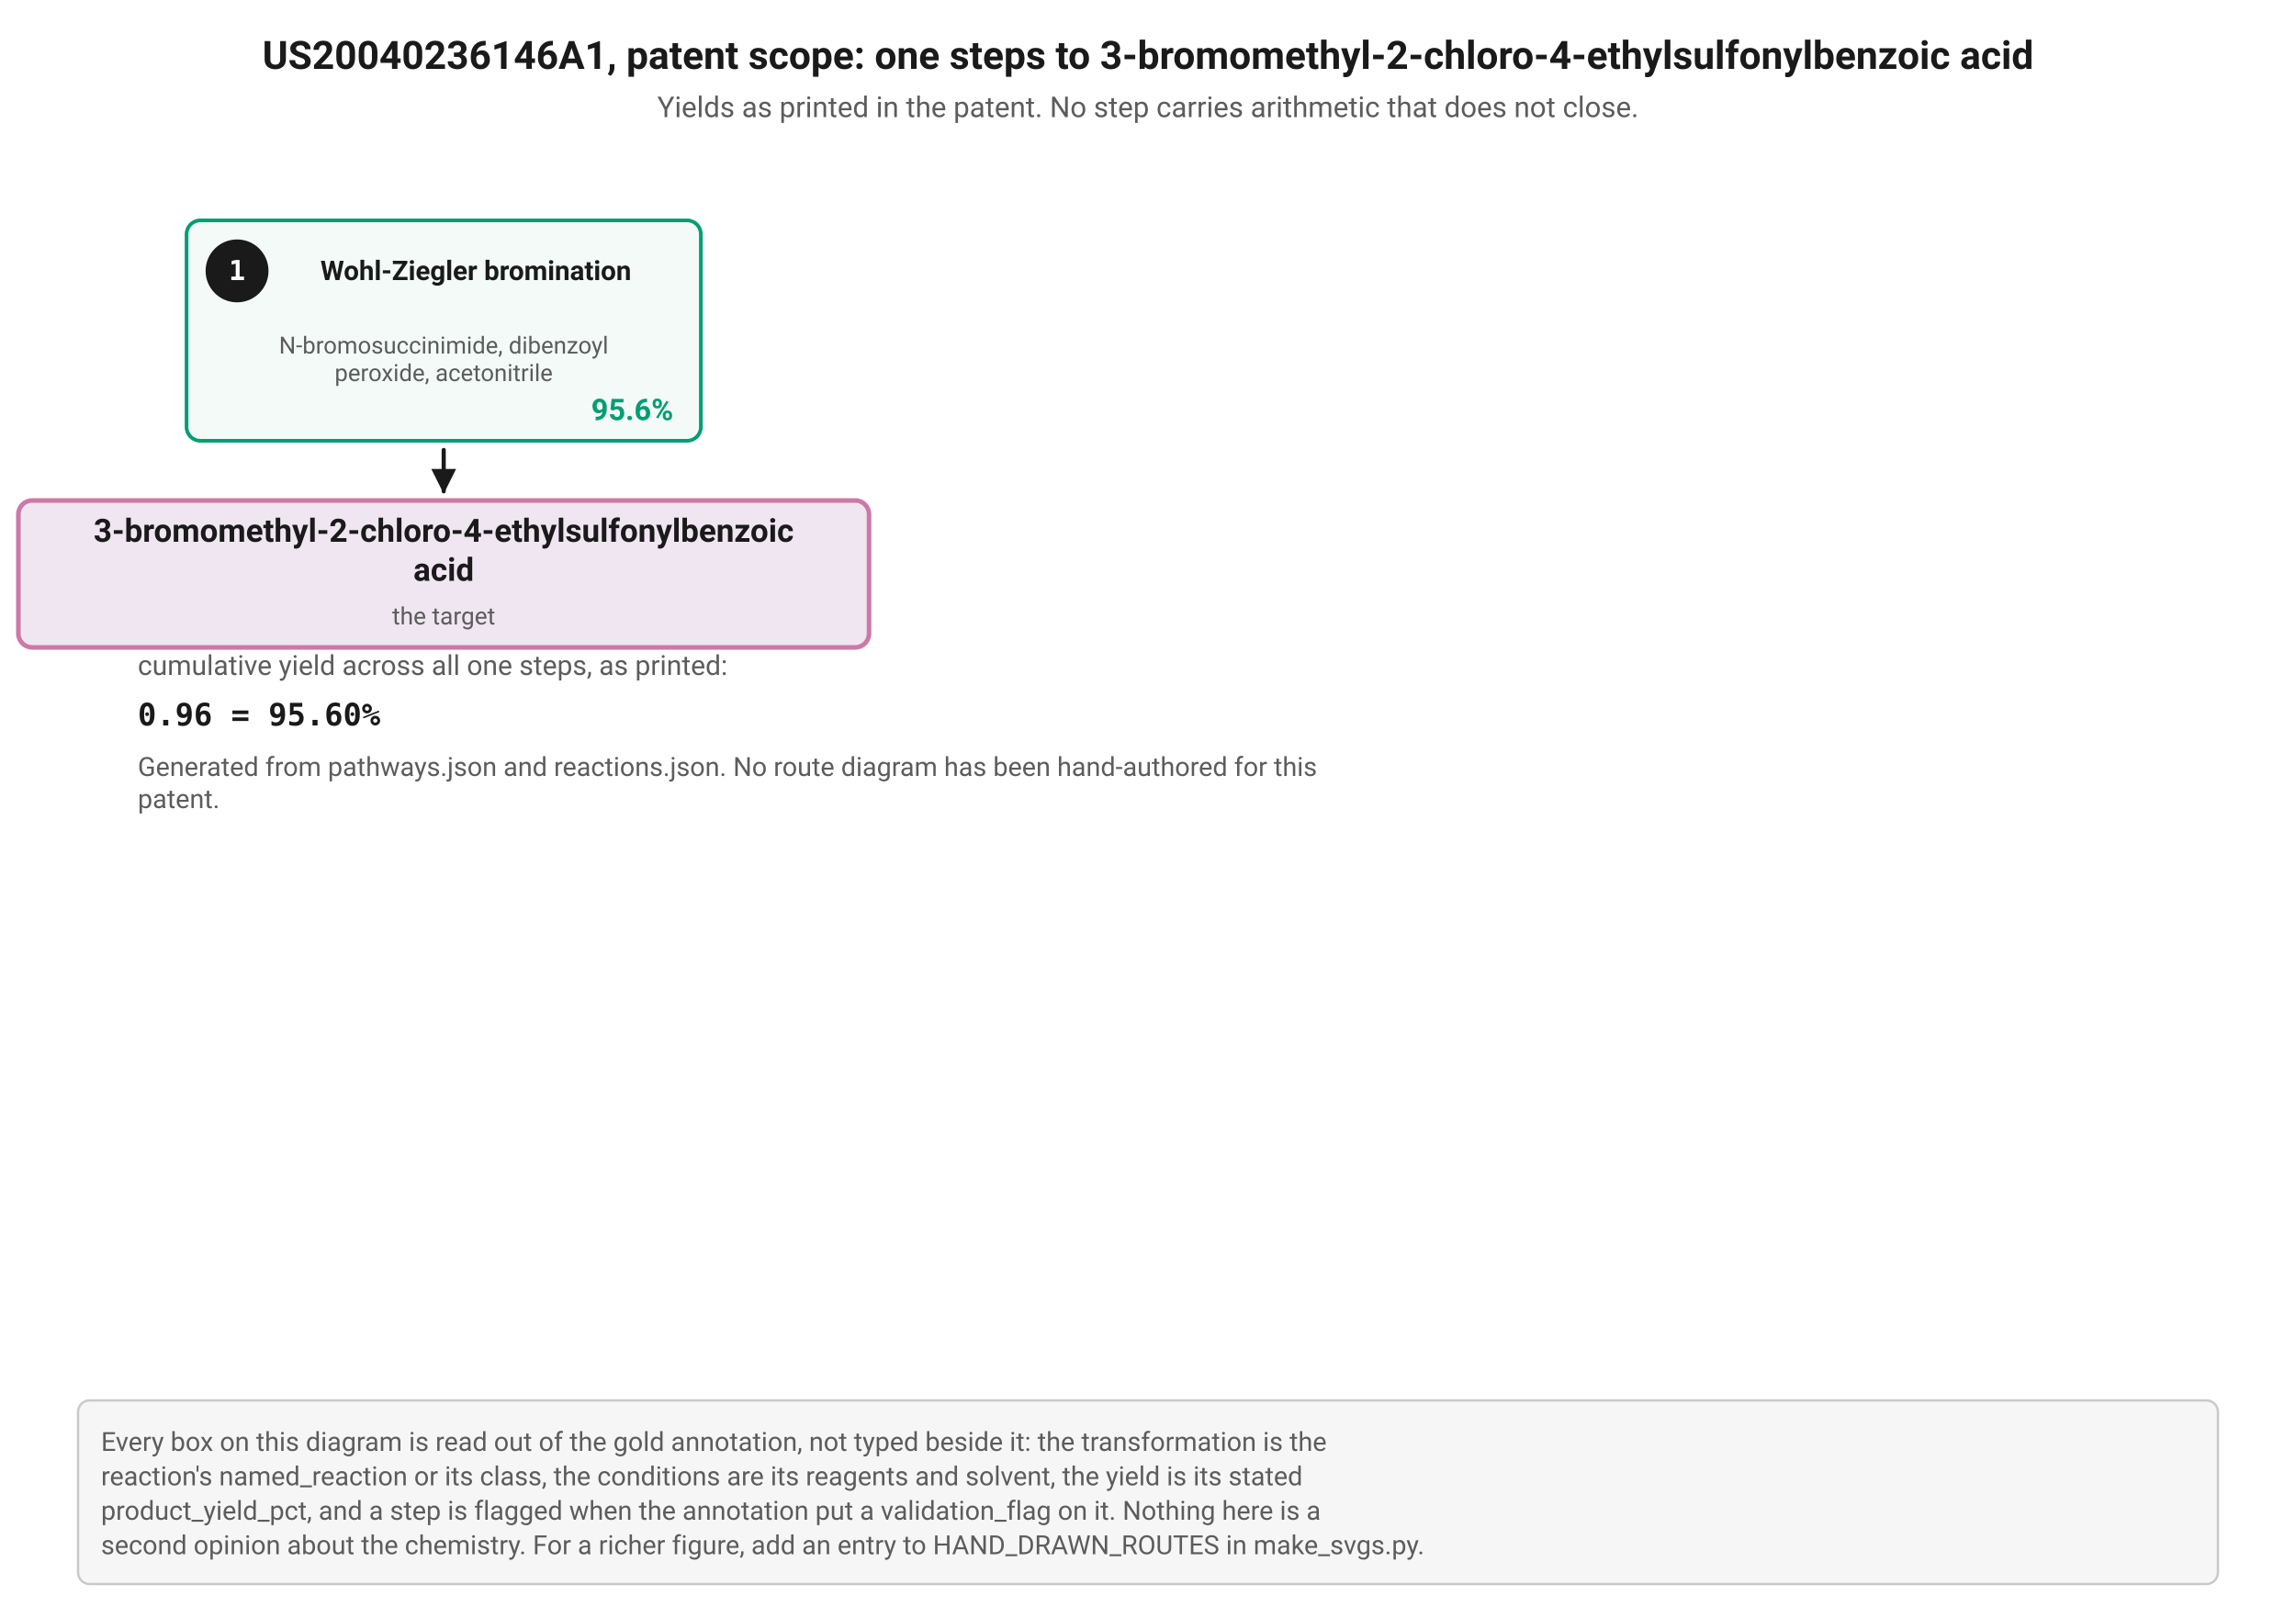
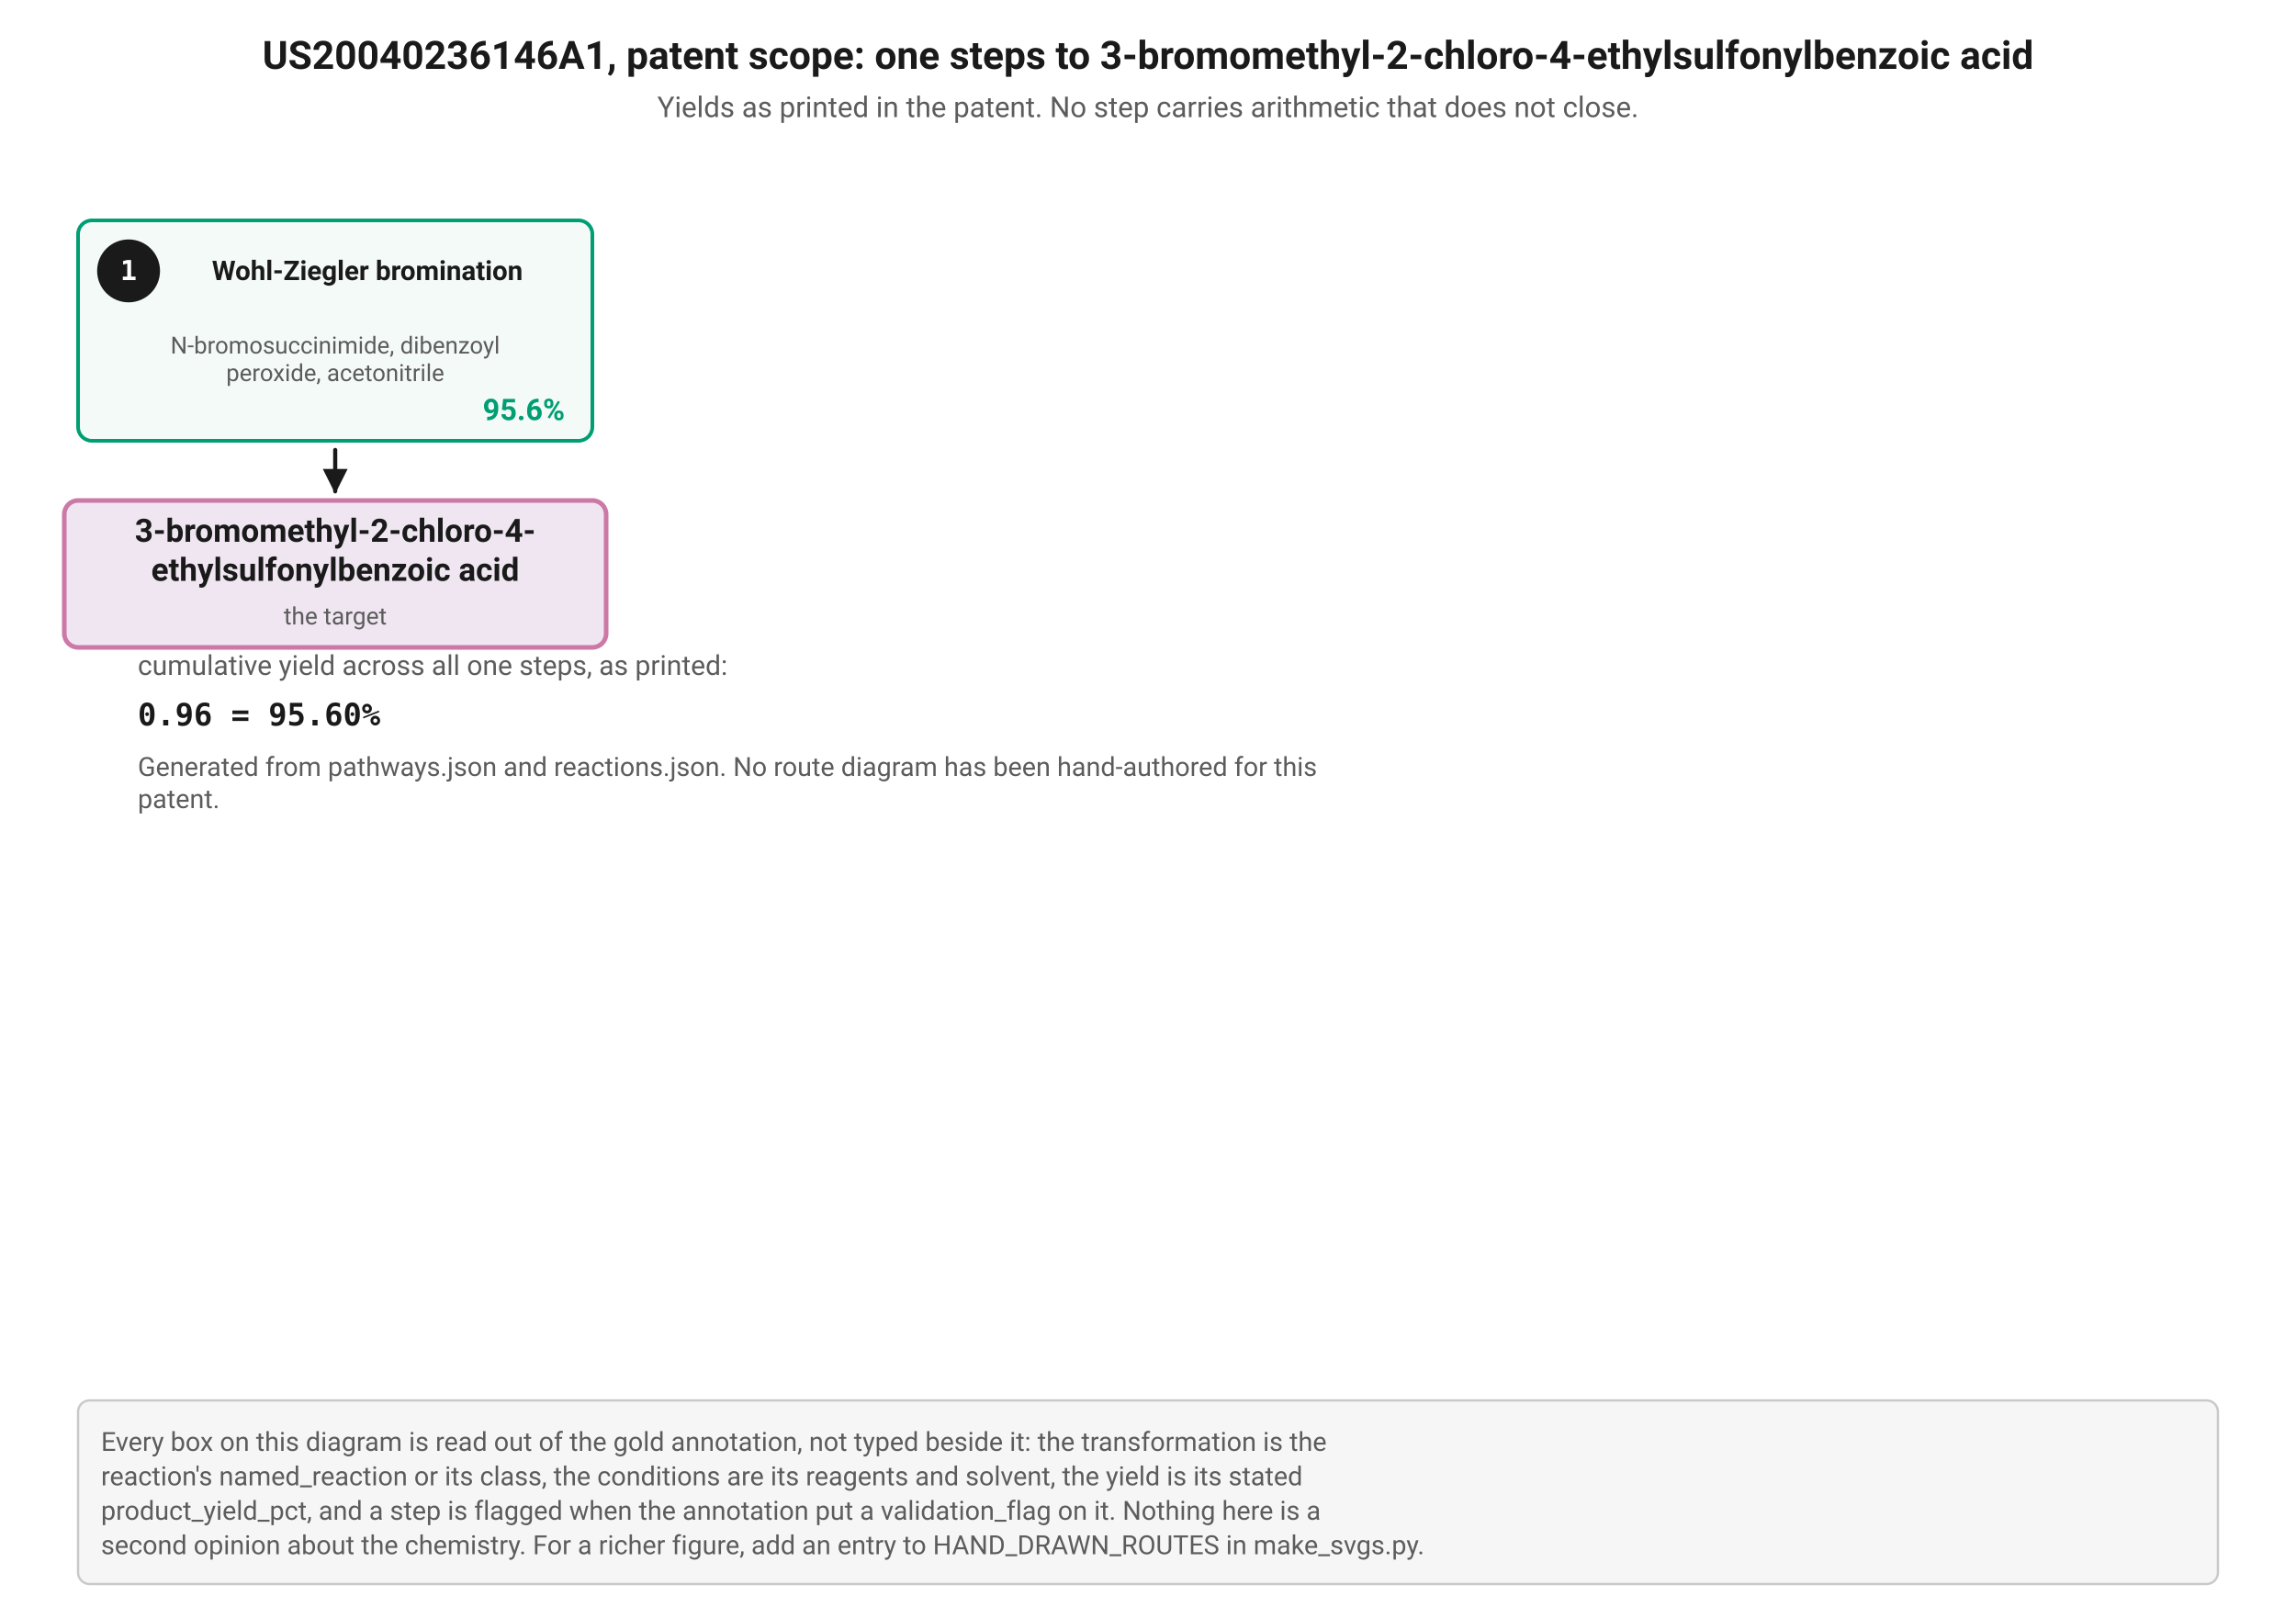
<svg xmlns="http://www.w3.org/2000/svg" viewBox="0 0 1000 700" width="100%" role="img" aria-labelledby="m2t m2d">
  <defs>
    <marker id="m2arrow" viewBox="0 0 10 10" refX="9" refY="5" markerWidth="6" markerHeight="6" orient="auto-start-reverse">
      <path d="M 0 0 L 10 5 L 0 10 z" fill="#1a1a1a" />
    </marker>
    <pattern id="m2hatch" width="7" height="7" patternUnits="userSpaceOnUse" patternTransform="rotate(45)">
      <line x1="0" y1="0" x2="0" y2="7" stroke="#5c5c5c" stroke-width="2.2" />
    </pattern>
  </defs>
  <rect width="1000" height="700" fill="#ffffff" />
  <text x="500" y="30" font-family="ui-sans-serif, -apple-system, Segoe UI, Roboto, sans-serif" font-size="17" font-weight="600" fill="#1a1a1a" text-anchor="middle">US20040236146A1, patent scope: one steps to 3-bromomethyl-2-chloro-4-ethylsulfonylbenzoic acid</text>
  <text x="500" y="51" font-family="ui-sans-serif, -apple-system, Segoe UI, Roboto, sans-serif" font-size="12.5" font-weight="normal" fill="#5c5c5c" text-anchor="middle">Yields as printed in the patent. No step carries arithmetic that does not close.</text>
-   <rect x="81.25" y="96" width="224" height="96" rx="6" fill="#f4faf7" fill-opacity="1" stroke="#009E73" stroke-width="1.6" />
-   <circle cx="103.25" cy="118" r="13" fill="#1a1a1a" stroke="#1a1a1a" stroke-width="1.4" />
-   <text x="103.25" y="122" font-family="ui-monospace, SFMono-Regular, Menlo, monospace" font-size="12" font-weight="700" fill="#ffffff" text-anchor="middle">1</text>
-   <text x="207.25" y="122" font-family="ui-sans-serif, -apple-system, Segoe UI, Roboto, sans-serif" font-size="11.8" font-weight="600" fill="#1a1a1a" text-anchor="middle">Wohl-Ziegler bromination</text>
-   <text x="193.25" y="154" font-family="ui-sans-serif, -apple-system, Segoe UI, Roboto, sans-serif" font-size="10.3" font-weight="normal" fill="#5c5c5c" text-anchor="middle">N-bromosuccinimide, dibenzoyl</text>
-   <text x="193.25" y="166" font-family="ui-sans-serif, -apple-system, Segoe UI, Roboto, sans-serif" font-size="10.3" font-weight="normal" fill="#5c5c5c" text-anchor="middle">peroxide, acetonitrile</text>
-   <text x="293.25" y="183" font-family="ui-sans-serif, -apple-system, Segoe UI, Roboto, sans-serif" font-size="13" font-weight="700" fill="#009E73" text-anchor="end">95.6%</text>
-   <rect x="8" y="218" width="370.5" height="64" rx="6" fill="#efe6f1" fill-opacity="1" stroke="#CC79A7" stroke-width="2" />
-   <text x="193.25" y="236" font-family="ui-sans-serif, -apple-system, Segoe UI, Roboto, sans-serif" font-size="14" font-weight="700" fill="#1a1a1a" text-anchor="middle">3-bromomethyl-2-chloro-4-ethylsulfonylbenzoic</text>
-   <text x="193.25" y="253" font-family="ui-sans-serif, -apple-system, Segoe UI, Roboto, sans-serif" font-size="14" font-weight="700" fill="#1a1a1a" text-anchor="middle">acid</text>
-   <text x="193.25" y="272" font-family="ui-sans-serif, -apple-system, Segoe UI, Roboto, sans-serif" font-size="10.5" font-weight="normal" fill="#5c5c5c" text-anchor="middle">the target</text>
-   <line x1="193.25" y1="196" x2="193.25" y2="214" stroke="#1a1a1a" stroke-width="1.8" stroke-linecap="round" marker-end="url(#m2arrow)" />
+   <rect x="34" y="96" width="224" height="96" rx="6" fill="#f4faf7" fill-opacity="1" stroke="#009E73" stroke-width="1.6" />
+   <circle cx="56" cy="118" r="13" fill="#1a1a1a" stroke="#1a1a1a" stroke-width="1.4" />
+   <text x="56" y="122" font-family="ui-monospace, SFMono-Regular, Menlo, monospace" font-size="12" font-weight="700" fill="#ffffff" text-anchor="middle">1</text>
+   <text x="160.0" y="122" font-family="ui-sans-serif, -apple-system, Segoe UI, Roboto, sans-serif" font-size="11.8" font-weight="600" fill="#1a1a1a" text-anchor="middle">Wohl-Ziegler bromination</text>
+   <text x="146.0" y="154" font-family="ui-sans-serif, -apple-system, Segoe UI, Roboto, sans-serif" font-size="10.3" font-weight="normal" fill="#5c5c5c" text-anchor="middle">N-bromosuccinimide, dibenzoyl</text>
+   <text x="146.0" y="166" font-family="ui-sans-serif, -apple-system, Segoe UI, Roboto, sans-serif" font-size="10.3" font-weight="normal" fill="#5c5c5c" text-anchor="middle">peroxide, acetonitrile</text>
+   <text x="246" y="183" font-family="ui-sans-serif, -apple-system, Segoe UI, Roboto, sans-serif" font-size="13" font-weight="700" fill="#009E73" text-anchor="end">95.6%</text>
+   <rect x="28" y="218" width="236" height="64" rx="6" fill="#efe6f1" fill-opacity="1" stroke="#CC79A7" stroke-width="2" />
+   <text x="146.0" y="236" font-family="ui-sans-serif, -apple-system, Segoe UI, Roboto, sans-serif" font-size="14" font-weight="700" fill="#1a1a1a" text-anchor="middle">3-bromomethyl-2-chloro-4-</text>
+   <text x="146.0" y="253" font-family="ui-sans-serif, -apple-system, Segoe UI, Roboto, sans-serif" font-size="14" font-weight="700" fill="#1a1a1a" text-anchor="middle">ethylsulfonylbenzoic acid</text>
+   <text x="146.0" y="272" font-family="ui-sans-serif, -apple-system, Segoe UI, Roboto, sans-serif" font-size="10.5" font-weight="normal" fill="#5c5c5c" text-anchor="middle">the target</text>
+   <line x1="146.0" y1="196" x2="146.0" y2="214" stroke="#1a1a1a" stroke-width="1.8" stroke-linecap="round" marker-end="url(#m2arrow)" />
  <text x="60" y="294" font-family="ui-sans-serif, -apple-system, Segoe UI, Roboto, sans-serif" font-size="12" font-weight="normal" fill="#5c5c5c" text-anchor="start">cumulative yield across all one steps, as printed:</text>
  <text x="60" y="316" font-family="ui-monospace, SFMono-Regular, Menlo, monospace" font-size="13.5" font-weight="700" fill="#1a1a1a" text-anchor="start">0.96  =  95.60%</text>
  <text x="60" y="338" font-family="ui-sans-serif, -apple-system, Segoe UI, Roboto, sans-serif" font-size="11.5" font-weight="normal" fill="#5c5c5c" text-anchor="start">Generated from pathways.json and reactions.json. No route diagram has been hand-authored for this</text>
  <text x="60" y="352" font-family="ui-sans-serif, -apple-system, Segoe UI, Roboto, sans-serif" font-size="11.5" font-weight="normal" fill="#5c5c5c" text-anchor="start">patent.</text>
  <rect x="34" y="610" width="932" height="80" rx="5" fill="#f6f6f6" fill-opacity="1" stroke="#c9c9c9" stroke-width="1" />
  <text x="44" y="632" font-family="ui-sans-serif, -apple-system, Segoe UI, Roboto, sans-serif" font-size="11.5" font-weight="normal" fill="#5c5c5c" text-anchor="start">Every box on this diagram is read out of the gold annotation, not typed beside it: the transformation is the</text>
  <text x="44" y="647" font-family="ui-sans-serif, -apple-system, Segoe UI, Roboto, sans-serif" font-size="11.5" font-weight="normal" fill="#5c5c5c" text-anchor="start">reaction's named_reaction or its class, the conditions are its reagents and solvent, the yield is its stated</text>
  <text x="44" y="662" font-family="ui-sans-serif, -apple-system, Segoe UI, Roboto, sans-serif" font-size="11.5" font-weight="normal" fill="#5c5c5c" text-anchor="start">product_yield_pct, and a step is flagged when the annotation put a validation_flag on it. Nothing here is a</text>
  <text x="44" y="677" font-family="ui-sans-serif, -apple-system, Segoe UI, Roboto, sans-serif" font-size="11.5" font-weight="normal" fill="#5c5c5c" text-anchor="start">second opinion about the chemistry. For a richer figure, add an entry to HAND_DRAWN_ROUTES in make_svgs.py.</text>
</svg>
